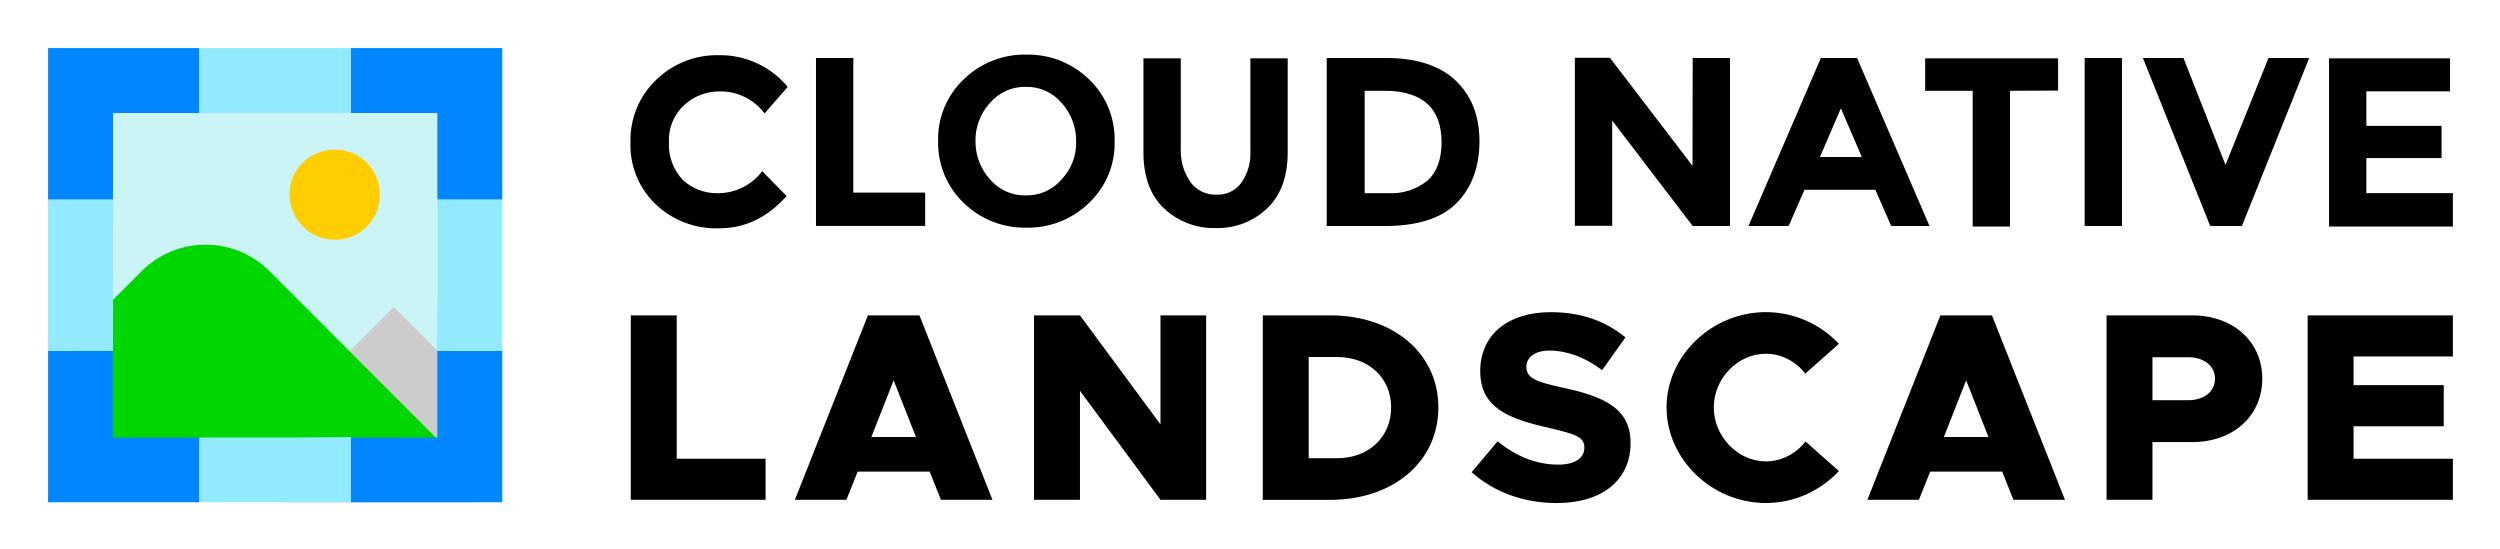
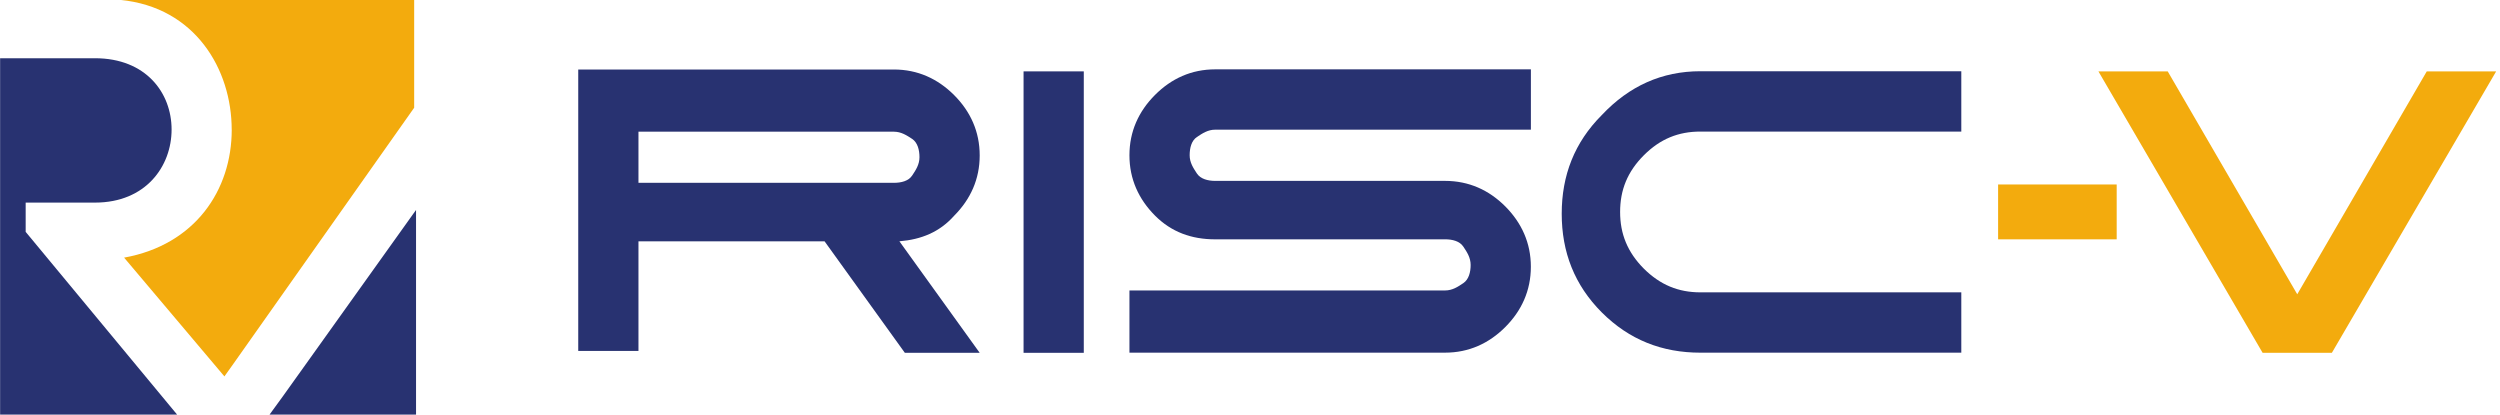
- <svg xmlns="http://www.w3.org/2000/svg" role="img" viewBox="-19.54 -19.54 1016.08 223.08">
-   <path fill="#cbf4f7" d="M158.2 61.6V26.4H84.6l-23.1.2-.2-.2H26.4v34.9l.2.3-.2 23.1v36.1c13.6-11 27.1-21.9 40.6-33 2.7-2.2 4.5-2.2 7 .4 9.9 10.2 28.34 28.24 38.34 38.34 2.1 2.2 37.86 39.21 45.66 44.81l.2-71.35V61.6z" />
-   <path fill="#ccc" d="M172.85 184.6l-3.24-50.23-29.12-29.12-44.36 44.35v35h76.72z" />
-   <path fill="#00d600" d="M158.2 158.89L89.97 90.66c-14.34-14.34-37.59-14.34-51.93 0l-26.68 26.68v41.54H158.2z" />
-   <path fill="#0086ff" d="M61.5 169v-10.7H26.4v-35.2H0v61.5h61.5V169zm123.1-45.9H158l.2.2v35h-34.9l-.2-.2v26.5h61.5v-61.5zM10.8 61.6h15.8l-.2-.3V26.4h34.9l.2.2V0H0v61.6h10.8zM123.1 8.4v18h35.1v35.2h26.4V0h-61.5v8.4z" />
-   <path fill="#93eaff" d="M61.5 8.4v18.2l23.1-.2h38.5V0H61.5v8.4zm61.6 149.7l-23.2.2H61.5v26.3h61.6v-26.5zm48.3-96.5h-13.2V100l-.2 22.6v.5H184.6V61.6h-13.2zM10.8 123.1h15.6V84.7l.2-23.1H0v61.5h10.8z" />
-   <path d="M271.87 58.98c3.56.07 7.08-.71 10.28-2.26 3.2-1.56 5.98-3.86 8.11-6.7l9.89 10.12c-7.82 8.74-16.78 13.1-27.36 13.1-4.77.18-9.53-.6-13.99-2.3-4.46-1.7-8.54-4.28-11.98-7.59-3.35-3.23-5.99-7.13-7.73-11.45-1.74-4.32-2.56-8.95-2.38-13.61-.13-4.7.72-9.38 2.5-13.74 1.78-4.35 4.45-8.29 7.84-11.55 3.37-3.3 7.36-5.89 11.74-7.63 4.38-1.74 9.07-2.58 13.78-2.48 5.34-.09 10.63 1.02 15.49 3.25 4.85 2.23 9.15 5.52 12.56 9.63l-9.43 10.8c-2.08-2.8-4.78-5.06-7.9-6.62-3.11-1.56-6.55-2.36-10.03-2.34-5.43-.1-10.69 1.87-14.71 5.52-2.09 1.92-3.72 4.27-4.8 6.89-1.07 2.62-1.55 5.45-1.41 8.28-.15 2.82.29 5.65 1.28 8.3.99 2.65 2.51 5.07 4.47 7.11 3.78 3.41 8.7 5.3 13.79 5.29zm40.23 13.33V4.03h15.17v54.71h29.2V72.3H312.1zm111.03-9.43c-3.37 3.3-7.36 5.89-11.74 7.63-4.38 1.74-9.07 2.58-13.78 2.48-4.71.1-9.4-.75-13.78-2.48-4.38-1.74-8.37-4.33-11.74-7.63-3.37-3.23-6.03-7.13-7.81-11.44-1.78-4.31-2.64-8.95-2.54-13.62-.13-4.67.72-9.31 2.51-13.63 1.78-4.32 4.45-8.21 7.84-11.43 3.37-3.3 7.36-5.89 11.74-7.63 4.38-1.74 9.07-2.58 13.78-2.48 4.71-.1 9.4.75 13.78 2.48 4.38 1.74 8.37 4.33 11.74 7.63 3.37 3.23 6.03 7.13 7.81 11.44 1.78 4.31 2.64 8.95 2.54 13.62.13 4.67-.72 9.31-2.51 13.63-1.78 4.32-4.45 8.21-7.84 11.43zm-5.29-25.06c.04-5.78-2.09-11.36-5.98-15.63-1.79-2.08-4.02-3.73-6.52-4.84-2.5-1.11-5.22-1.66-7.96-1.59-2.74-.06-5.46.48-7.96 1.59s-4.73 2.77-6.52 4.84c-3.93 4.25-6.07 9.85-5.98 15.63-.04 5.78 2.09 11.36 5.98 15.63 1.79 2.08 4.02 3.73 6.52 4.84 2.5 1.11 5.22 1.66 7.96 1.59 2.74.06 5.46-.48 7.96-1.59s4.73-2.77 6.52-4.84c1.99-2.07 3.55-4.53 4.57-7.21 1.03-2.69 1.5-5.55 1.4-8.42zm46.67 16.92c1.21 1.57 2.79 2.83 4.59 3.67 1.8.84 3.77 1.24 5.76 1.16 1.96.1 3.9-.28 5.67-1.13 1.77-.84 3.29-2.12 4.44-3.7 2.64-3.75 3.94-8.29 3.68-12.87V4.17h15.17v38.16c0 9.89-2.76 17.47-8.28 22.76-2.78 2.66-6.06 4.75-9.65 6.13-3.59 1.38-7.42 2.03-11.27 1.92-3.88.12-7.75-.54-11.38-1.92-3.63-1.38-6.95-3.46-9.77-6.13-5.52-5.29-8.28-12.87-8.28-22.76V4.17h15.17v37.7c0 4.62 1.44 9.12 4.14 12.87zM571.87 13c6.44 5.98 9.89 14.25 9.89 24.83s-3.22 19.08-9.42 25.29c-6.21 6.21-16.09 9.2-28.97 9.2h-23.68V4.03h24.07c12.25 0 21.68 2.99 28.11 8.97zm-11.03 40.69c3.68-3.45 5.52-8.74 5.52-15.4s-1.84-11.95-5.52-15.4c-3.68-3.45-9.43-5.52-17.24-5.52h-8.5v41.61h9.66c5.83.31 11.58-1.58 16.09-5.29zM668.42 4.03h15.17v68.28h-15.17l-32.71-42.85v42.76h-15.17V3.94h14.25l33.56 43.91.07-43.82zm80.69 68.28l-6.44-14.71h-28.81l-6.44 14.71H691.1l29.43-68.28h14.71l29.43 68.28H749.1zm-20.46-47.82l-8.5 19.77h17.01l-8.5-19.77zm68.74-7.13v55.17h-15.17V17.36h-19.31V4.17h54.02v13.1l-19.54.09zm30.34-13.33h15.17v68.28h-15.17V4.03zm57.25 43.45l17.47-43.45H919l-27.36 68.28h-12.87L851.41 4.03h16.48l17.08 43.45zm91.26-43.45v13.56h-34.02v14.02h30.57v13.1h-30.57v14.25h35.17v13.56h-50.34V4.17h49.19v-.14z" />
-   <path d="M291.62 166.91v16.69h-54.78v-74.96h18.66v58.27h36.12zm66.67 5.23h-29.24l-4.58 11.46h-20.95l29.68-74.96h20.95l29.68 74.96h-20.95l-4.58-11.46zm-5.56-14.08l-9.06-23.02-9.06 23.02h18.11zm48-49.42h18.66l32.73 44.3v-44.3h18.55v74.96h-18.55l-32.73-44.3v44.3h-18.66v-74.96zm92.97 0h27.39c25.75 0 43.97 15.5 43.97 37.43s-18.22 37.54-43.97 37.54H493.7v-74.97zm30.23 58.05c12.88 0 21.93-8.62 21.93-20.62s-9.06-20.51-21.93-20.51h-11.57v41.14h11.57zm54.65 5.67l10.58-12.55c7.31 6 15.49 9.49 24.66 9.49 6.98 0 10.58-2.84 10.58-6.87 0-4.47-3.49-5.46-14.4-8.08-16.04-3.6-27.93-7.96-27.93-23.02s11.57-24 28.59-24c12.66 0 22.48 3.71 30.44 10.26l-9.49 13.31c-6.87-5.24-14.4-7.96-21.39-7.96-6 0-9.38 2.84-9.38 6.55 0 4.58 3.6 6.11 14.73 8.51 16.8 3.6 27.61 8.4 27.61 22.48 0 15.06-11.46 24.44-30.01 24.44-13.31 0-25.42-4.37-34.59-12.55zm79.22-26.3c0-21.06 18.44-38.74 40.37-38.74 11.68 0 22.26 5.02 29.68 12.88l-13.64 12.11c-3.82-4.91-9.71-8.08-16.04-8.08-11.46 0-21.17 10.04-21.17 21.82s9.71 21.93 21.17 21.93c6.44 0 12.22-3.16 16.15-8.07l13.53 12c-7.42 7.97-18 12.99-29.68 12.99-21.93 0-40.37-17.79-40.37-38.85zm136.39 26.08h-29.24l-4.58 11.46h-20.95l29.68-74.96h20.95l29.68 74.96h-20.95l-4.58-11.46zm-5.56-14.08l-9.06-23.02-9.06 23.02h18.11zm48-49.42h34.81c16.58 0 28.48 10.58 28.48 25.75s-11.89 25.75-28.48 25.75h-16.15v23.46h-18.66v-74.96zm33.17 34.48c6.44 0 10.91-3.49 10.91-8.73s-4.47-8.73-10.91-8.73h-14.51v17.46h14.51zm67.22-17.79V137h36.66v16.7h-36.66v13.2h40.37v16.69h-59.03v-74.95h59.03v16.7h-40.37z" />
-   <path fill="#ffce00" d="M116.53 41.3c-10.33 0-18.58 8.25-18.4 18.31.18 10.24 8.34 18.31 18.49 18.31s18.22-8.34 18.22-18.22c0-10.33-8.07-18.49-18.31-18.4z" />
+ <svg xmlns="http://www.w3.org/2000/svg" version="1.1" viewBox="0 0 732.5 121.5" xml:space="preserve">
+   <g transform="matrix(1.248 0 0 -1.25 -82.36 450)">
+     <path d="m120.4 329.6c0-14.14-8.573-26.98-25.27-29.99l23.55-27.84 2.131 2.988 42.42 59.99v25.27h-68.96c17.55-1.714 26.12-16.27 26.12-30.41" fill="#f3ab0d" />
+     <g fill="#283271">
+       <path d="m132.4 267.1 31.27 43.69v-47.98h-34.4zm-60.38 45.41h16.27c11.98 0 17.99 8.556 17.99 17.13 0 8.578-6.008 16.71-17.99 16.71h-22.27v-83.54h41.56l-35.56 42.84v6.859" />
+       <path d="m306.3 277.3h14.14v65.97h-14.14z" />
+       <path d="m351.3 303.9c-5.585 0-10.29 1.714-14.14 5.563-3.85 3.866-6.002 8.573-6.002 14.14s2.152 10.29 6.002 14.14c3.845 3.85 8.551 6.002 14.14 6.002h74.11v-14.14h-74.11c-1.713 0-3.009-0.857-4.289-1.714-1.296-0.857-1.714-2.57-1.714-4.289 0-1.713 0.857-2.988 1.714-4.289 0.862-1.274 2.576-1.713 4.289-1.713h53.96c5.563 0 10.29-2.131 14.14-5.981 3.85-3.871 6.002-8.578 6.002-14.14s-2.153-10.29-6.002-14.14c-3.85-3.85-8.578-6.002-14.14-6.002h-74.1v14.58h74.1c1.719 0 3.015 0.857 4.289 1.719 1.274 0.857 1.714 2.549 1.714 4.262 0 1.719-0.857 3.015-1.714 4.289-0.857 1.296-2.57 1.719-4.289 1.719h-53.96" />
+       <path d="m465.2 343.3h61.26v-14.14h-61.26c-5.124 0-9.413-1.692-13.28-5.563-3.85-3.85-5.563-8.134-5.563-13.28 0-5.124 1.713-9.413 5.563-13.28 3.871-3.845 8.16-5.563 13.28-5.563h61.26v-14.14h-61.26c-8.996 0-16.7 3.009-23.14 9.429-6.42 6.425-9.413 14.14-9.413 23.14 0 8.99 2.993 16.71 9.413 23.13 6.442 6.838 14.14 10.27 23.14 10.27" />
+       <path d="m296 277.3-18.85 26.14c5.124 0.423 9.413 2.136 12.85 5.986 3.85 3.866 6.002 8.573 6.002 14.14s-2.152 10.29-6.002 14.14-8.578 6.002-14.14 6.002h-74.11v-65.97h14.14v25.7h43.69l18.85-26.14zm-80.11 51.83h59.97c1.719 0 3.015-0.857 4.289-1.692 1.274-0.857 1.714-2.576 1.714-4.289 0-1.714-0.857-3.009-1.714-4.289-0.857-1.296-2.57-1.714-4.289-1.714h-59.97v11.98" />
+     </g>
+     <path d="m597.2 277.3-38.55 65.97h16.27l30.41-52.25 30.41 52.25h16.29l-38.57-65.97" fill="#f3ab0d" />
+     <path d="m535.1 303.9h27.84v12.86h-27.84z" fill="#f3ab0d" />
+   </g>
</svg>
